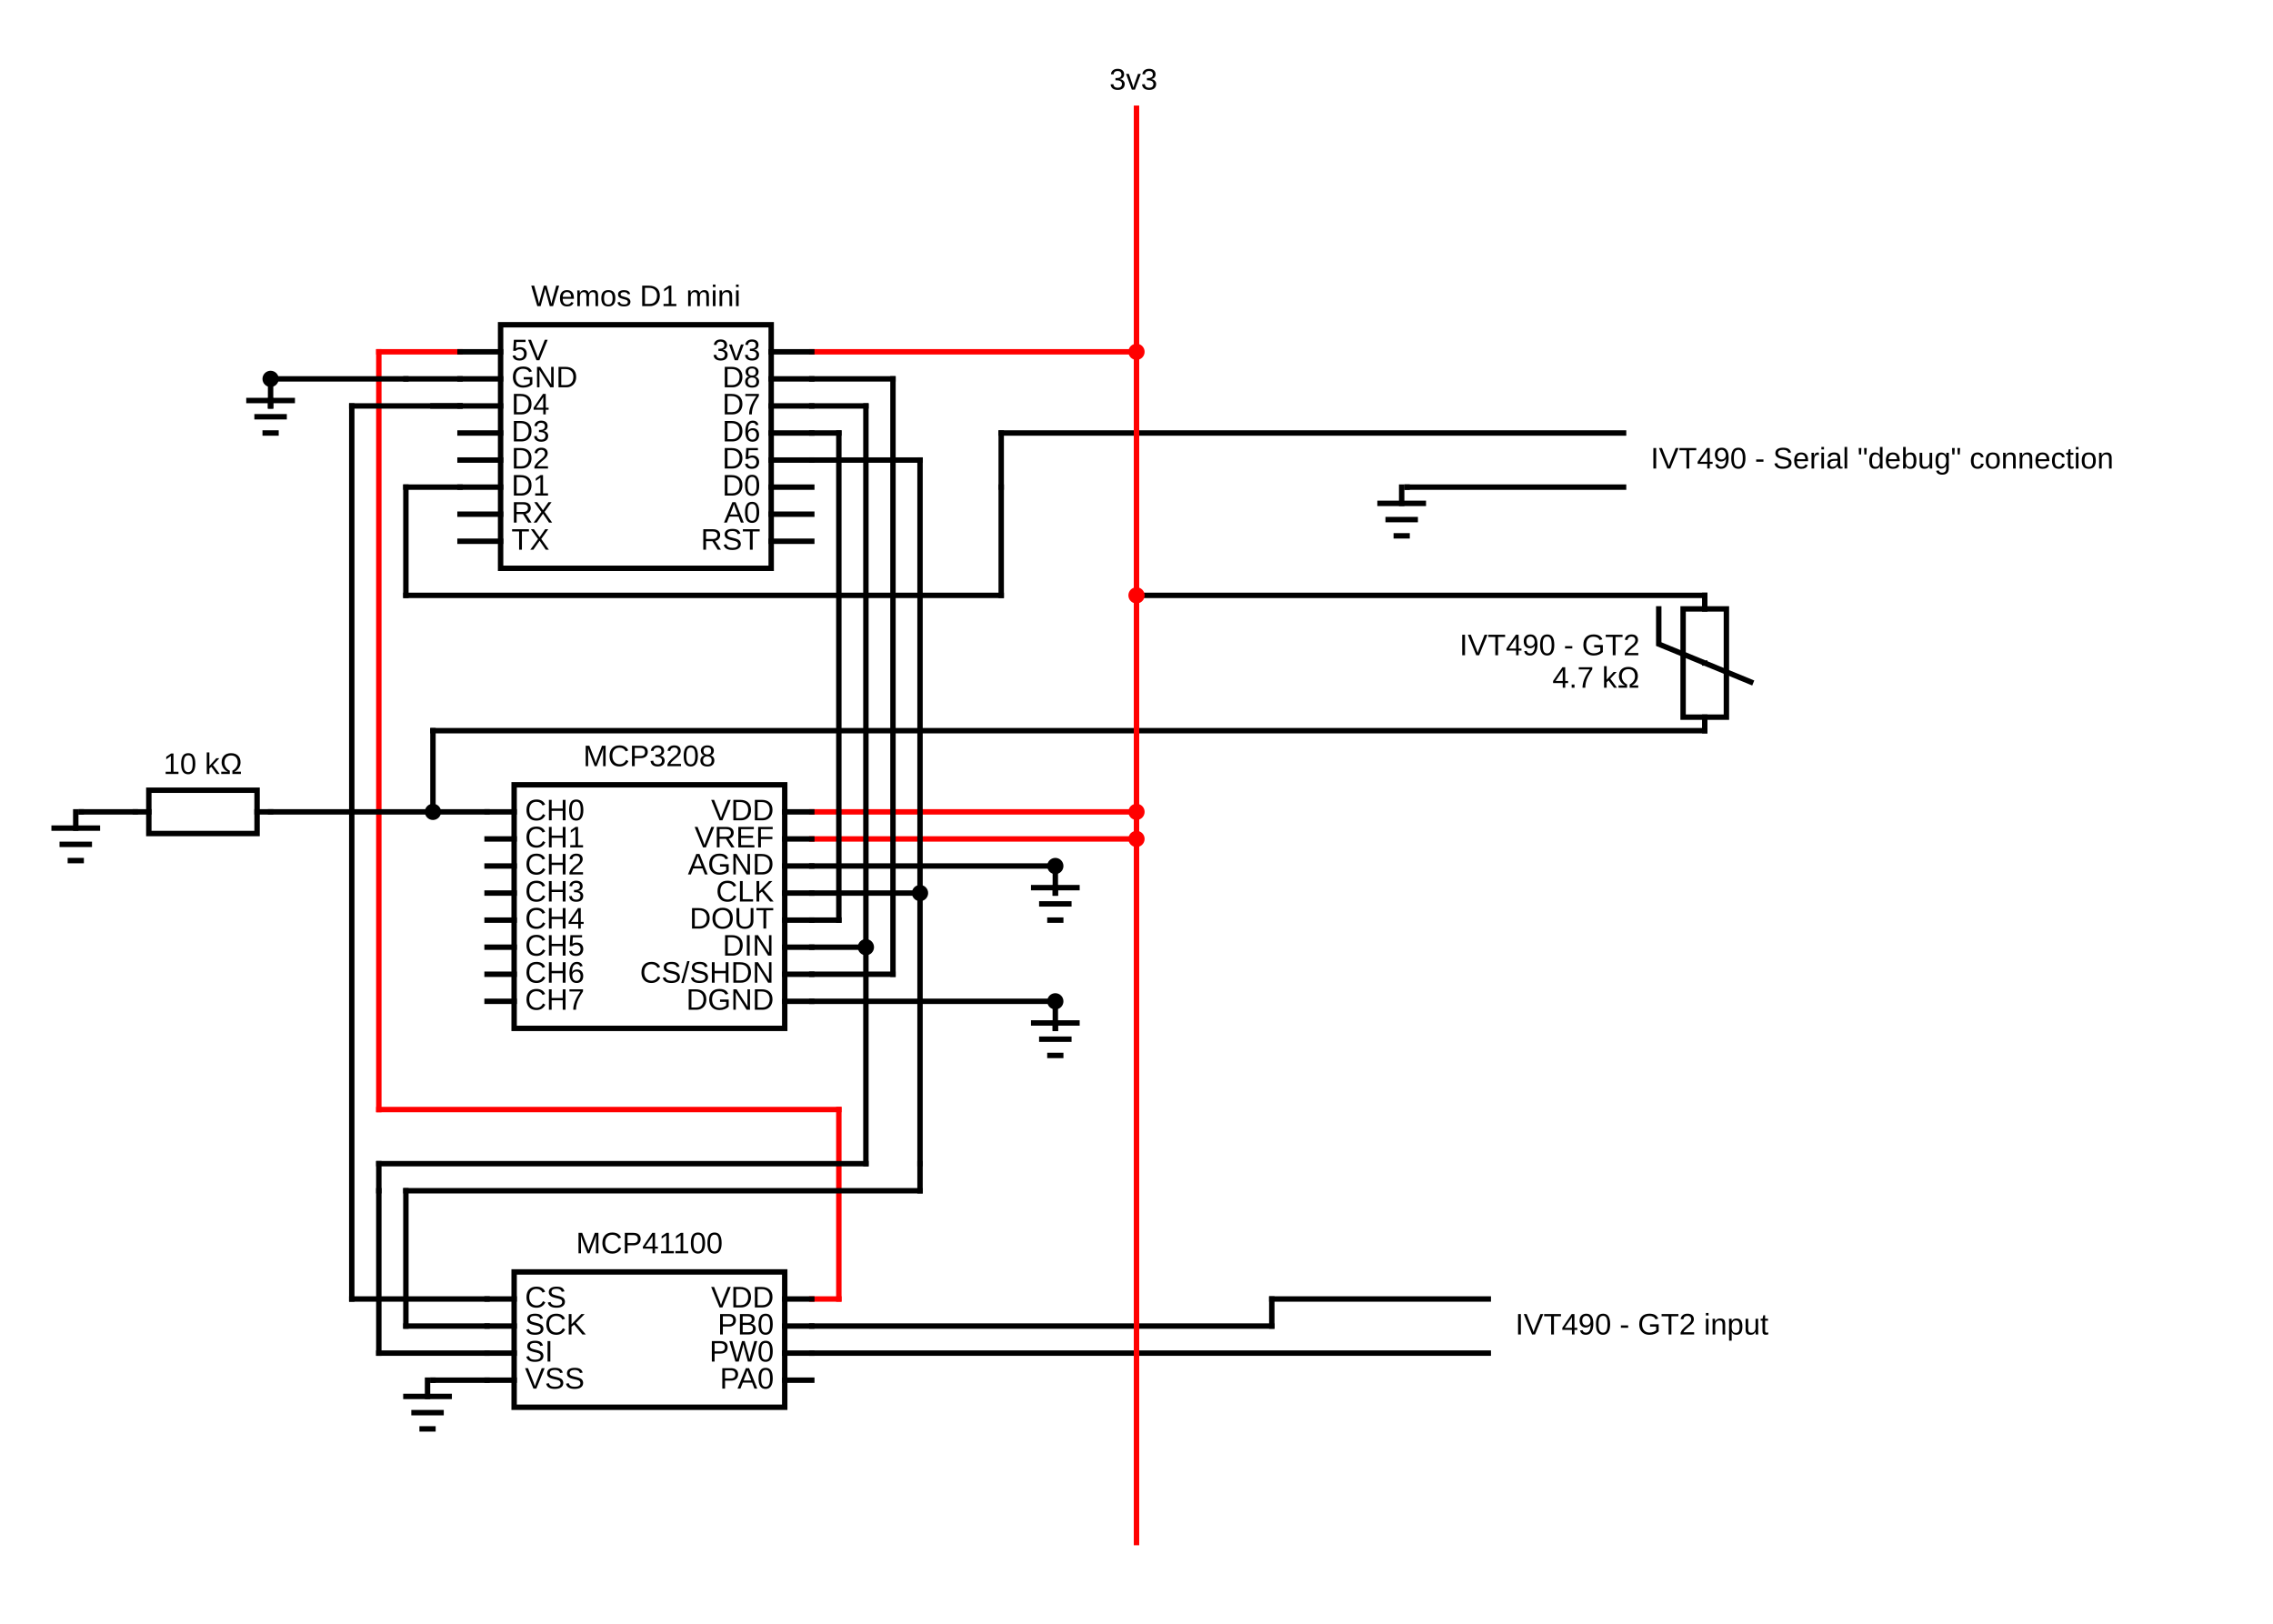
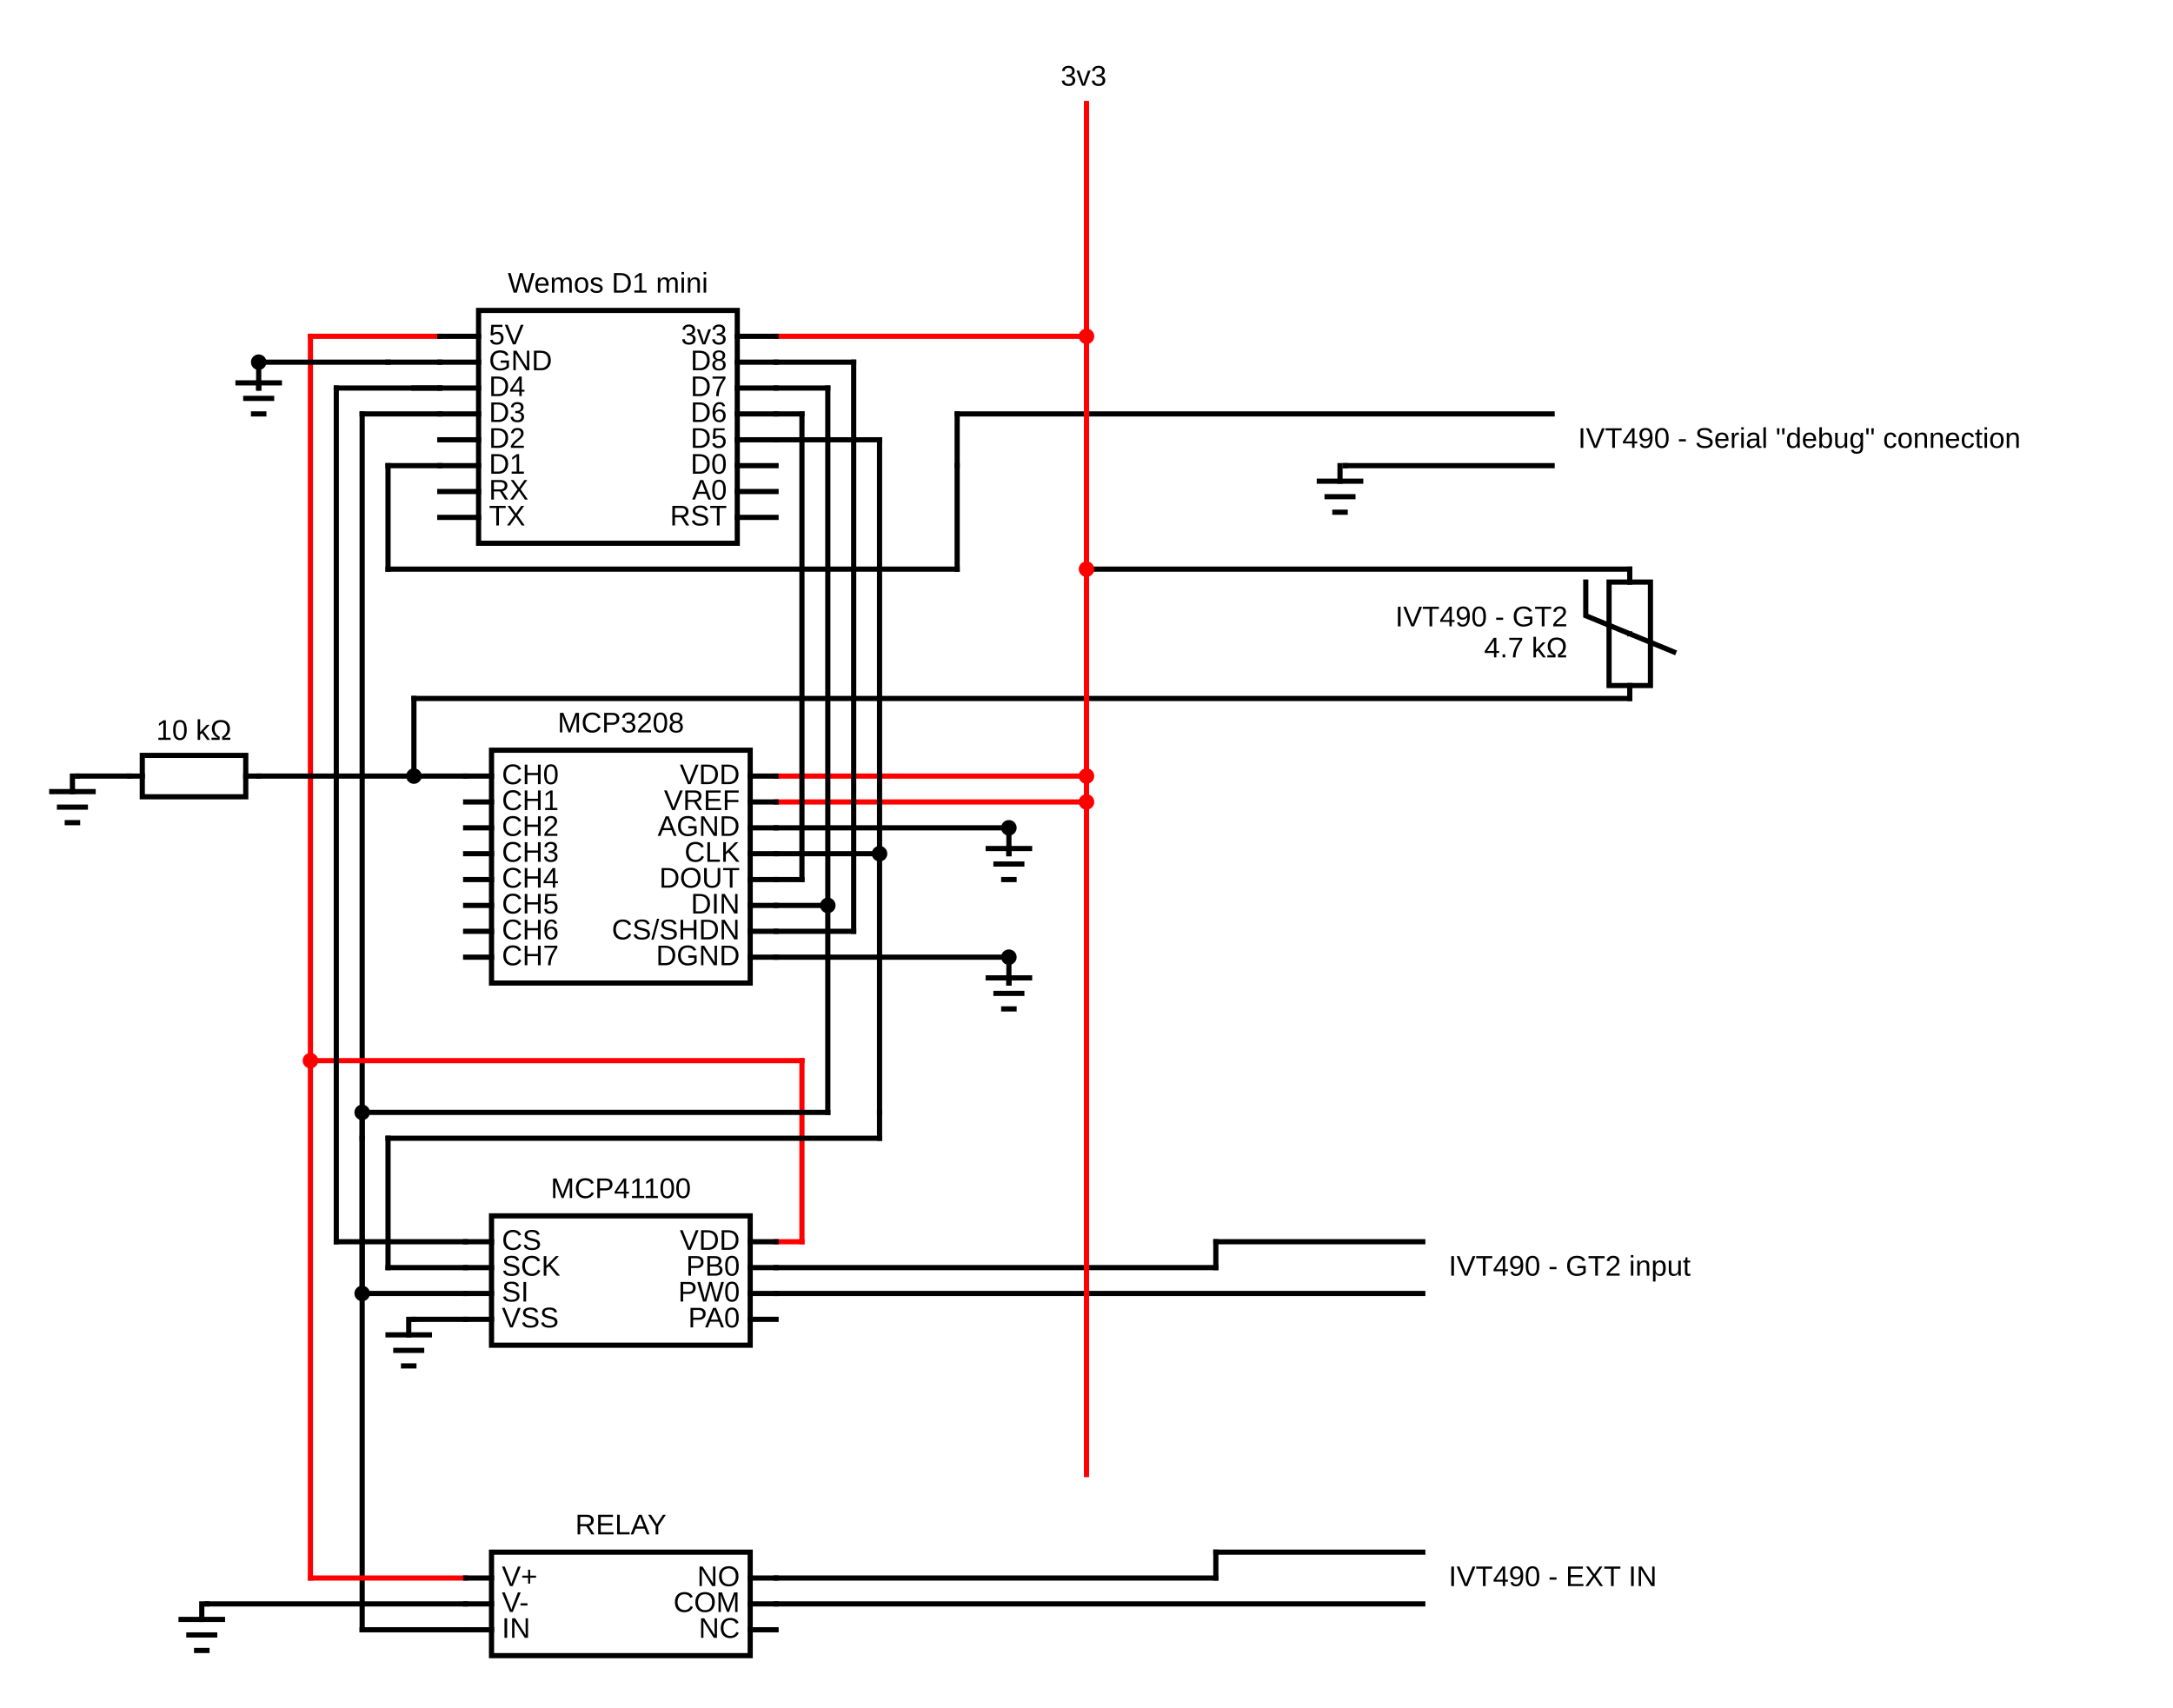
- <svg xmlns="http://www.w3.org/2000/svg" version="1.1" width="840" height="600">
+ <svg xmlns="http://www.w3.org/2000/svg" version="1.1" width="840" height="660">
+   <text x="560" y="610" style="font-family:Arial;font-size:11px;text-anchor:start" dominant-baseline="middle" transform="rotate(0, 560, 610)">IVT490 - EXT IN</text>
+   <line x1="300" y1="620" x2="550" y2="620" style="stroke:rgb(0, 0, 0);stroke-linecap:square;stroke-width:2" />
+   <line x1="470" y1="600" x2="550" y2="600" style="stroke:rgb(0, 0, 0);stroke-linecap:square;stroke-width:2" />
+   <line x1="470" y1="600" x2="470" y2="610" style="stroke:rgb(0, 0, 0);stroke-linecap:square;stroke-width:2" />
+   <line x1="300" y1="610" x2="470" y2="610" style="stroke:rgb(0, 0, 0);stroke-linecap:square;stroke-width:2" />
+   <line x1="140" y1="630" x2="180" y2="630" style="stroke:rgb(0, 0, 0);stroke-linecap:square;stroke-width:2" />
+   <line x1="140" y1="160" x2="140" y2="630" style="stroke:rgb(0, 0, 0);stroke-linecap:square;stroke-width:2" />
+   <line x1="140" y1="160" x2="170" y2="160" style="stroke:rgb(0, 0, 0);stroke-linecap:square;stroke-width:2" />
+   <line x1="80" y1="620" x2="80" y2="620" style="stroke:rgb(0, 0, 0);stroke-linecap:square;stroke-width:2" />
+   <line x1="78" y1="620" x2="78" y2="626" style="stroke:rgb(0, 0, 0);stroke-linecap:square;stroke-width:2" />
+   <line x1="70" y1="626" x2="86" y2="626" style="stroke:rgb(0, 0, 0);stroke-linecap:square;stroke-width:2" />
+   <line x1="73" y1="632" x2="83" y2="632" style="stroke:rgb(0, 0, 0);stroke-linecap:square;stroke-width:2" />
+   <line x1="76" y1="638" x2="80" y2="638" style="stroke:rgb(0, 0, 0);stroke-linecap:square;stroke-width:2" />
+   <line x1="80" y1="620" x2="180" y2="620" style="stroke:rgb(0, 0, 0);stroke-linecap:square;stroke-width:2" />
+   <line x1="120" y1="610" x2="180" y2="610" style="stroke:rgba(255, 0, 0, 255);stroke-linecap:square;stroke-width:2" />
+   <line x1="120" y1="410" x2="120" y2="610" style="stroke:rgba(255, 0, 0, 255);stroke-linecap:square;stroke-width:2" />
+   <text x="240" y="590" style="font-family:Arial;font-size:11px;text-anchor:middle" dominant-baseline="middle" transform="rotate(0, 240, 590)">RELAY</text>
+   <rect x="190" y="600" width="100" height="40" style="fill-opacity:0;fill:rgb(0, 0, 0);stroke:rgb(0, 0, 0);stroke-width:2" />
+   <line x1="180" y1="610" x2="190" y2="610" style="stroke:rgb(0, 0, 0);stroke-linecap:square;stroke-width:2" />
+   <text x="194" y="610" style="font-family:Arial;font-size:11px;text-anchor:start" dominant-baseline="middle" transform="rotate(0, 194, 610)">V+</text>
+   <line x1="290" y1="610" x2="300" y2="610" style="stroke:rgb(0, 0, 0);stroke-linecap:square;stroke-width:2" />
+   <text x="286" y="610" style="font-family:Arial;font-size:11px;text-anchor:end" dominant-baseline="middle" transform="rotate(0, 286, 610)">NO</text>
+   <line x1="180" y1="620" x2="190" y2="620" style="stroke:rgb(0, 0, 0);stroke-linecap:square;stroke-width:2" />
+   <text x="194" y="620" style="font-family:Arial;font-size:11px;text-anchor:start" dominant-baseline="middle" transform="rotate(0, 194, 620)">V-</text>
+   <line x1="290" y1="620" x2="300" y2="620" style="stroke:rgb(0, 0, 0);stroke-linecap:square;stroke-width:2" />
+   <text x="286" y="620" style="font-family:Arial;font-size:11px;text-anchor:end" dominant-baseline="middle" transform="rotate(0, 286, 620)">COM</text>
+   <line x1="180" y1="630" x2="190" y2="630" style="stroke:rgb(0, 0, 0);stroke-linecap:square;stroke-width:2" />
+   <text x="194" y="630" style="font-family:Arial;font-size:11px;text-anchor:start" dominant-baseline="middle" transform="rotate(0, 194, 630)">IN</text>
+   <line x1="290" y1="630" x2="300" y2="630" style="stroke:rgb(0, 0, 0);stroke-linecap:square;stroke-width:2" />
+   <text x="286" y="630" style="font-family:Arial;font-size:11px;text-anchor:end" dominant-baseline="middle" transform="rotate(0, 286, 630)">NC</text>
  <line x1="470" y1="480" x2="550" y2="480" style="stroke:rgb(0, 0, 0);stroke-linecap:square;stroke-width:2" />
  <line x1="470" y1="480" x2="470" y2="490" style="stroke:rgb(0, 0, 0);stroke-linecap:square;stroke-width:2" />
  <line x1="300" y1="490" x2="470" y2="490" style="stroke:rgb(0, 0, 0);stroke-linecap:square;stroke-width:2" />
  <line x1="300" y1="480" x2="310" y2="480" style="stroke:rgba(255, 0, 0, 255);stroke-linecap:square;stroke-width:2" />
  <line x1="310" y1="410" x2="310" y2="480" style="stroke:rgba(255, 0, 0, 255);stroke-linecap:square;stroke-width:2" />
-   <line x1="140" y1="410" x2="310" y2="410" style="stroke:rgba(255, 0, 0, 255);stroke-linecap:square;stroke-width:2" />
-   <line x1="140" y1="130" x2="140" y2="410" style="stroke:rgba(255, 0, 0, 255);stroke-linecap:square;stroke-width:2" />
-   <line x1="140" y1="130" x2="170" y2="130" style="stroke:rgba(255, 0, 0, 255);stroke-linecap:square;stroke-width:2" />
+   <line x1="120" y1="410" x2="310" y2="410" style="stroke:rgba(255, 0, 0, 255);stroke-linecap:square;stroke-width:2" />
+   <line x1="120" y1="130" x2="120" y2="410" style="stroke:rgba(255, 0, 0, 255);stroke-linecap:square;stroke-width:2" />
+   <line x1="120" y1="130" x2="170" y2="130" style="stroke:rgba(255, 0, 0, 255);stroke-linecap:square;stroke-width:2" />
  <line x1="370" y1="160" x2="600" y2="160" style="stroke:rgb(0, 0, 0);stroke-linecap:square;stroke-width:2" />
  <line x1="370" y1="160" x2="370" y2="180" style="stroke:rgb(0, 0, 0);stroke-linecap:square;stroke-width:2" />
  <text x="610" y="170" style="font-family:Arial;font-size:11px;text-anchor:start" dominant-baseline="middle" transform="rotate(0, 610, 170)">IVT490 - Serial "debug" connection</text>
  <line x1="520" y1="180" x2="520" y2="180" style="stroke:rgb(0, 0, 0);stroke-linecap:square;stroke-width:2" />
  <line x1="518" y1="180" x2="518" y2="186" style="stroke:rgb(0, 0, 0);stroke-linecap:square;stroke-width:2" />
  <line x1="510" y1="186" x2="526" y2="186" style="stroke:rgb(0, 0, 0);stroke-linecap:square;stroke-width:2" />
  <line x1="513" y1="192" x2="523" y2="192" style="stroke:rgb(0, 0, 0);stroke-linecap:square;stroke-width:2" />
  <line x1="516" y1="198" x2="520" y2="198" style="stroke:rgb(0, 0, 0);stroke-linecap:square;stroke-width:2" />
  <line x1="520" y1="180" x2="600" y2="180" style="stroke:rgb(0, 0, 0);stroke-linecap:square;stroke-width:2" />
  <line x1="370" y1="180" x2="370" y2="220" style="stroke:rgb(0, 0, 0);stroke-linecap:square;stroke-width:2" />
  <line x1="150" y1="220" x2="370" y2="220" style="stroke:rgb(0, 0, 0);stroke-linecap:square;stroke-width:2" />
  <line x1="150" y1="180" x2="150" y2="220" style="stroke:rgb(0, 0, 0);stroke-linecap:square;stroke-width:2" />
  <line x1="150" y1="180" x2="170" y2="180" style="stroke:rgb(0, 0, 0);stroke-linecap:square;stroke-width:2" />
  <line x1="420" y1="220" x2="630" y2="220" style="stroke:rgb(0, 0, 0);stroke-linecap:square;stroke-width:2" />
  <line x1="160" y1="270" x2="630" y2="270" style="stroke:rgb(0, 0, 0);stroke-linecap:square;stroke-width:2" />
  <line x1="160" y1="270" x2="160" y2="300" style="stroke:rgb(0, 0, 0);stroke-linecap:square;stroke-width:2" />
  <line x1="100" y1="300" x2="180" y2="300" style="stroke:rgb(0, 0, 0);stroke-linecap:square;stroke-width:2" />
  <line x1="160" y1="510" x2="180" y2="510" style="stroke:rgb(0, 0, 0);stroke-linecap:square;stroke-width:2" />
  <line x1="160" y1="510" x2="160" y2="510" style="stroke:rgb(0, 0, 0);stroke-linecap:square;stroke-width:2" />
  <line x1="158" y1="510" x2="158" y2="516" style="stroke:rgb(0, 0, 0);stroke-linecap:square;stroke-width:2" />
  <line x1="150" y1="516" x2="166" y2="516" style="stroke:rgb(0, 0, 0);stroke-linecap:square;stroke-width:2" />
  <line x1="153" y1="522" x2="163" y2="522" style="stroke:rgb(0, 0, 0);stroke-linecap:square;stroke-width:2" />
  <line x1="156" y1="528" x2="160" y2="528" style="stroke:rgb(0, 0, 0);stroke-linecap:square;stroke-width:2" />
  <text x="560" y="490" style="font-family:Arial;font-size:11px;text-anchor:start" dominant-baseline="middle" transform="rotate(0, 560, 490)">IVT490 - GT2 input</text>
  <line x1="300" y1="500" x2="550" y2="500" style="stroke:rgb(0, 0, 0);stroke-linecap:square;stroke-width:2" />
  <text x="410" y="30" style="font-family:Arial;font-size:11px;text-anchor:start" dominant-baseline="middle" transform="rotate(0, 410, 30)">3v3</text>
  <line x1="630" y1="220" x2="630" y2="225" style="stroke:rgb(0, 0, 0);stroke-linecap:square;stroke-width:2" />
  <line x1="630" y1="265" x2="630" y2="270" style="stroke:rgb(0, 0, 0);stroke-linecap:square;stroke-width:2" />
  <rect x="622" y="225" width="16" height="40" style="fill-opacity:0;fill:rgb(0, 0, 0);stroke:rgb(0, 0, 0);stroke-width:2" />
  <text x="606" y="251" style="font-family:Arial;font-size:11px;text-anchor:end" dominant-baseline="middle" transform="rotate(0, 606, 251)">4.7 kΩ</text>
  <text x="606" y="239" style="font-family:Arial;font-size:11px;text-anchor:end" dominant-baseline="middle" transform="rotate(0, 606, 239)">IVT490 - GT2</text>
  <path d="M 630,245 M 613,225 L 613,238 L 647,252" style="fill-opacity:0;fill:rgb(0, 0, 0);stroke:rgb(0, 0, 0);stroke-linecap:square;stroke-width:2" />
  <line x1="30" y1="300" x2="50" y2="300" style="stroke:rgb(0, 0, 0);stroke-linecap:square;stroke-width:2" />
  <line x1="30" y1="300" x2="30" y2="300" style="stroke:rgb(0, 0, 0);stroke-linecap:square;stroke-width:2" />
  <line x1="28" y1="300" x2="28" y2="306" style="stroke:rgb(0, 0, 0);stroke-linecap:square;stroke-width:2" />
  <line x1="20" y1="306" x2="36" y2="306" style="stroke:rgb(0, 0, 0);stroke-linecap:square;stroke-width:2" />
  <line x1="23" y1="312" x2="33" y2="312" style="stroke:rgb(0, 0, 0);stroke-linecap:square;stroke-width:2" />
  <line x1="26" y1="318" x2="30" y2="318" style="stroke:rgb(0, 0, 0);stroke-linecap:square;stroke-width:2" />
  <line x1="50" y1="300" x2="55" y2="300" style="stroke:rgb(0, 0, 0);stroke-linecap:square;stroke-width:2" />
  <line x1="95" y1="300" x2="100" y2="300" style="stroke:rgb(0, 0, 0);stroke-linecap:square;stroke-width:2" />
  <rect x="55" y="292" width="40" height="16" style="fill-opacity:0;fill:rgb(0, 0, 0);stroke:rgb(0, 0, 0);stroke-width:2" />
  <text x="75" y="286" style="font-family:Arial;font-size:11px;text-anchor:middle" dominant-baseline="baseline" transform="rotate(0, 75, 286)">10 kΩ</text>
  <line x1="390" y1="370" x2="390" y2="380" style="stroke:rgb(0, 0, 0);stroke-linecap:square;stroke-width:2" />
  <line x1="390" y1="320" x2="390" y2="330" style="stroke:rgb(0, 0, 0);stroke-linecap:square;stroke-width:2" />
  <line x1="100" y1="140" x2="100" y2="150" style="stroke:rgb(0, 0, 0);stroke-linecap:square;stroke-width:2" />
  <line x1="100" y1="140" x2="150" y2="140" style="stroke:rgb(0, 0, 0);stroke-linecap:square;stroke-width:2" />
  <line x1="100" y1="150" x2="100" y2="148" style="stroke:rgb(0, 0, 0);stroke-linecap:square;stroke-width:2" />
  <line x1="92" y1="148" x2="108" y2="148" style="stroke:rgb(0, 0, 0);stroke-linecap:square;stroke-width:2" />
  <line x1="95" y1="154" x2="105" y2="154" style="stroke:rgb(0, 0, 0);stroke-linecap:square;stroke-width:2" />
  <line x1="98" y1="160" x2="102" y2="160" style="stroke:rgb(0, 0, 0);stroke-linecap:square;stroke-width:2" />
  <line x1="390" y1="380" x2="390" y2="378" style="stroke:rgb(0, 0, 0);stroke-linecap:square;stroke-width:2" />
  <line x1="382" y1="378" x2="398" y2="378" style="stroke:rgb(0, 0, 0);stroke-linecap:square;stroke-width:2" />
  <line x1="385" y1="384" x2="395" y2="384" style="stroke:rgb(0, 0, 0);stroke-linecap:square;stroke-width:2" />
  <line x1="388" y1="390" x2="392" y2="390" style="stroke:rgb(0, 0, 0);stroke-linecap:square;stroke-width:2" />
  <line x1="390" y1="330" x2="390" y2="328" style="stroke:rgb(0, 0, 0);stroke-linecap:square;stroke-width:2" />
  <line x1="382" y1="328" x2="398" y2="328" style="stroke:rgb(0, 0, 0);stroke-linecap:square;stroke-width:2" />
  <line x1="385" y1="334" x2="395" y2="334" style="stroke:rgb(0, 0, 0);stroke-linecap:square;stroke-width:2" />
  <line x1="388" y1="340" x2="392" y2="340" style="stroke:rgb(0, 0, 0);stroke-linecap:square;stroke-width:2" />
  <line x1="340" y1="430" x2="340" y2="440" style="stroke:rgb(0, 0, 0);stroke-linecap:square;stroke-width:2" />
  <line x1="150" y1="440" x2="340" y2="440" style="stroke:rgb(0, 0, 0);stroke-linecap:square;stroke-width:2" />
  <line x1="150" y1="440" x2="150" y2="490" style="stroke:rgb(0, 0, 0);stroke-linecap:square;stroke-width:2" />
  <line x1="140" y1="430" x2="140" y2="440" style="stroke:rgb(0, 0, 0);stroke-linecap:square;stroke-width:2" />
  <line x1="140" y1="430" x2="320" y2="430" style="stroke:rgb(0, 0, 0);stroke-linecap:square;stroke-width:2" />
  <line x1="130" y1="150" x2="170" y2="150" style="stroke:rgb(0, 0, 0);stroke-linecap:square;stroke-width:2" />
  <line x1="130" y1="150" x2="130" y2="480" style="stroke:rgb(0, 0, 0);stroke-linecap:square;stroke-width:2" />
  <line x1="130" y1="480" x2="180" y2="480" style="stroke:rgb(0, 0, 0);stroke-linecap:square;stroke-width:2" />
  <line x1="150" y1="490" x2="180" y2="490" style="stroke:rgb(0, 0, 0);stroke-linecap:square;stroke-width:2" />
  <line x1="160" y1="150" x2="170" y2="150" style="stroke:rgb(0, 0, 0);stroke-linecap:square;stroke-width:2" />
  <line x1="300" y1="370" x2="390" y2="370" style="stroke:rgb(0, 0, 0);stroke-linecap:square;stroke-width:2" />
  <line x1="300" y1="320" x2="390" y2="320" style="stroke:rgb(0, 0, 0);stroke-linecap:square;stroke-width:2" />
  <line x1="150" y1="140" x2="170" y2="140" style="stroke:rgb(0, 0, 0);stroke-linecap:square;stroke-width:2" />
  <line x1="300" y1="310" x2="420" y2="310" style="stroke:rgba(255, 0, 0, 255);stroke-linecap:square;stroke-width:2" />
  <line x1="300" y1="300" x2="420" y2="300" style="stroke:rgba(255, 0, 0, 255);stroke-linecap:square;stroke-width:2" />
  <line x1="300" y1="130" x2="420" y2="130" style="stroke:rgba(255, 0, 0, 255);stroke-linecap:square;stroke-width:2" />
  <line x1="420" y1="40" x2="420" y2="570" style="stroke:rgba(255, 0, 0, 255);stroke-linecap:square;stroke-width:2" />
  <line x1="340" y1="330" x2="340" y2="430" style="stroke:rgb(0, 0, 0);stroke-linecap:square;stroke-width:2" />
  <line x1="300" y1="330" x2="340" y2="330" style="stroke:rgb(0, 0, 0);stroke-linecap:square;stroke-width:2" />
  <line x1="340" y1="170" x2="340" y2="330" style="stroke:rgb(0, 0, 0);stroke-linecap:square;stroke-width:2" />
  <line x1="300" y1="170" x2="340" y2="170" style="stroke:rgb(0, 0, 0);stroke-linecap:square;stroke-width:2" />
  <line x1="300" y1="340" x2="310" y2="340" style="stroke:rgb(0, 0, 0);stroke-linecap:square;stroke-width:2" />
  <line x1="310" y1="160" x2="310" y2="340" style="stroke:rgb(0, 0, 0);stroke-linecap:square;stroke-width:2" />
  <line x1="300" y1="160" x2="310" y2="160" style="stroke:rgb(0, 0, 0);stroke-linecap:square;stroke-width:2" />
  <line x1="140" y1="500" x2="180" y2="500" style="stroke:rgb(0, 0, 0);stroke-linecap:square;stroke-width:2" />
  <line x1="140" y1="440" x2="140" y2="500" style="stroke:rgb(0, 0, 0);stroke-linecap:square;stroke-width:2" />
  <line x1="320" y1="350" x2="320" y2="430" style="stroke:rgb(0, 0, 0);stroke-linecap:square;stroke-width:2" />
  <line x1="300" y1="350" x2="320" y2="350" style="stroke:rgb(0, 0, 0);stroke-linecap:square;stroke-width:2" />
  <line x1="320" y1="150" x2="320" y2="350" style="stroke:rgb(0, 0, 0);stroke-linecap:square;stroke-width:2" />
  <line x1="300" y1="150" x2="320" y2="150" style="stroke:rgb(0, 0, 0);stroke-linecap:square;stroke-width:2" />
  <line x1="300" y1="360" x2="330" y2="360" style="stroke:rgb(0, 0, 0);stroke-linecap:square;stroke-width:2" />
  <line x1="330" y1="140" x2="330" y2="360" style="stroke:rgb(0, 0, 0);stroke-linecap:square;stroke-width:2" />
  <line x1="300" y1="140" x2="330" y2="140" style="stroke:rgb(0, 0, 0);stroke-linecap:square;stroke-width:2" />
  <text x="240" y="460" style="font-family:Arial;font-size:11px;text-anchor:middle" dominant-baseline="middle" transform="rotate(0, 240, 460)">MCP41100</text>
  <rect x="190" y="470" width="100" height="50" style="fill-opacity:0;fill:rgb(0, 0, 0);stroke:rgb(0, 0, 0);stroke-width:2" />
  <line x1="180" y1="480" x2="190" y2="480" style="stroke:rgb(0, 0, 0);stroke-linecap:square;stroke-width:2" />
  <text x="194" y="480" style="font-family:Arial;font-size:11px;text-anchor:start" dominant-baseline="middle" transform="rotate(0, 194, 480)">CS</text>
  <line x1="290" y1="480" x2="300" y2="480" style="stroke:rgb(0, 0, 0);stroke-linecap:square;stroke-width:2" />
  <text x="286" y="480" style="font-family:Arial;font-size:11px;text-anchor:end" dominant-baseline="middle" transform="rotate(0, 286, 480)">VDD</text>
  <line x1="180" y1="490" x2="190" y2="490" style="stroke:rgb(0, 0, 0);stroke-linecap:square;stroke-width:2" />
  <text x="194" y="490" style="font-family:Arial;font-size:11px;text-anchor:start" dominant-baseline="middle" transform="rotate(0, 194, 490)">SCK</text>
  <line x1="290" y1="490" x2="300" y2="490" style="stroke:rgb(0, 0, 0);stroke-linecap:square;stroke-width:2" />
  <text x="286" y="490" style="font-family:Arial;font-size:11px;text-anchor:end" dominant-baseline="middle" transform="rotate(0, 286, 490)">PB0</text>
  <line x1="180" y1="500" x2="190" y2="500" style="stroke:rgb(0, 0, 0);stroke-linecap:square;stroke-width:2" />
  <text x="194" y="500" style="font-family:Arial;font-size:11px;text-anchor:start" dominant-baseline="middle" transform="rotate(0, 194, 500)">SI</text>
  <line x1="290" y1="500" x2="300" y2="500" style="stroke:rgb(0, 0, 0);stroke-linecap:square;stroke-width:2" />
  <text x="286" y="500" style="font-family:Arial;font-size:11px;text-anchor:end" dominant-baseline="middle" transform="rotate(0, 286, 500)">PW0</text>
  <line x1="180" y1="510" x2="190" y2="510" style="stroke:rgb(0, 0, 0);stroke-linecap:square;stroke-width:2" />
  <text x="194" y="510" style="font-family:Arial;font-size:11px;text-anchor:start" dominant-baseline="middle" transform="rotate(0, 194, 510)">VSS</text>
  <line x1="290" y1="510" x2="300" y2="510" style="stroke:rgb(0, 0, 0);stroke-linecap:square;stroke-width:2" />
  <text x="286" y="510" style="font-family:Arial;font-size:11px;text-anchor:end" dominant-baseline="middle" transform="rotate(0, 286, 510)">PA0</text>
  <text x="240" y="280" style="font-family:Arial;font-size:11px;text-anchor:middle" dominant-baseline="middle" transform="rotate(0, 240, 280)">MCP3208</text>
  <rect x="190" y="290" width="100" height="90" style="fill-opacity:0;fill:rgb(0, 0, 0);stroke:rgb(0, 0, 0);stroke-width:2" />
  <line x1="180" y1="300" x2="190" y2="300" style="stroke:rgb(0, 0, 0);stroke-linecap:square;stroke-width:2" />
  <text x="194" y="300" style="font-family:Arial;font-size:11px;text-anchor:start" dominant-baseline="middle" transform="rotate(0, 194, 300)">CH0</text>
  <line x1="290" y1="300" x2="300" y2="300" style="stroke:rgb(0, 0, 0);stroke-linecap:square;stroke-width:2" />
  <text x="286" y="300" style="font-family:Arial;font-size:11px;text-anchor:end" dominant-baseline="middle" transform="rotate(0, 286, 300)">VDD</text>
  <line x1="180" y1="310" x2="190" y2="310" style="stroke:rgb(0, 0, 0);stroke-linecap:square;stroke-width:2" />
  <text x="194" y="310" style="font-family:Arial;font-size:11px;text-anchor:start" dominant-baseline="middle" transform="rotate(0, 194, 310)">CH1</text>
  <line x1="290" y1="310" x2="300" y2="310" style="stroke:rgb(0, 0, 0);stroke-linecap:square;stroke-width:2" />
  <text x="286" y="310" style="font-family:Arial;font-size:11px;text-anchor:end" dominant-baseline="middle" transform="rotate(0, 286, 310)">VREF</text>
  <line x1="180" y1="320" x2="190" y2="320" style="stroke:rgb(0, 0, 0);stroke-linecap:square;stroke-width:2" />
  <text x="194" y="320" style="font-family:Arial;font-size:11px;text-anchor:start" dominant-baseline="middle" transform="rotate(0, 194, 320)">CH2</text>
  <line x1="290" y1="320" x2="300" y2="320" style="stroke:rgb(0, 0, 0);stroke-linecap:square;stroke-width:2" />
  <text x="286" y="320" style="font-family:Arial;font-size:11px;text-anchor:end" dominant-baseline="middle" transform="rotate(0, 286, 320)">AGND</text>
  <line x1="180" y1="330" x2="190" y2="330" style="stroke:rgb(0, 0, 0);stroke-linecap:square;stroke-width:2" />
  <text x="194" y="330" style="font-family:Arial;font-size:11px;text-anchor:start" dominant-baseline="middle" transform="rotate(0, 194, 330)">CH3</text>
  <line x1="290" y1="330" x2="300" y2="330" style="stroke:rgb(0, 0, 0);stroke-linecap:square;stroke-width:2" />
  <text x="286" y="330" style="font-family:Arial;font-size:11px;text-anchor:end" dominant-baseline="middle" transform="rotate(0, 286, 330)">CLK</text>
  <line x1="180" y1="340" x2="190" y2="340" style="stroke:rgb(0, 0, 0);stroke-linecap:square;stroke-width:2" />
  <text x="194" y="340" style="font-family:Arial;font-size:11px;text-anchor:start" dominant-baseline="middle" transform="rotate(0, 194, 340)">CH4</text>
  <line x1="290" y1="340" x2="300" y2="340" style="stroke:rgb(0, 0, 0);stroke-linecap:square;stroke-width:2" />
  <text x="286" y="340" style="font-family:Arial;font-size:11px;text-anchor:end" dominant-baseline="middle" transform="rotate(0, 286, 340)">DOUT</text>
  <line x1="180" y1="350" x2="190" y2="350" style="stroke:rgb(0, 0, 0);stroke-linecap:square;stroke-width:2" />
  <text x="194" y="350" style="font-family:Arial;font-size:11px;text-anchor:start" dominant-baseline="middle" transform="rotate(0, 194, 350)">CH5</text>
  <line x1="290" y1="350" x2="300" y2="350" style="stroke:rgb(0, 0, 0);stroke-linecap:square;stroke-width:2" />
  <text x="286" y="350" style="font-family:Arial;font-size:11px;text-anchor:end" dominant-baseline="middle" transform="rotate(0, 286, 350)">DIN</text>
  <line x1="180" y1="360" x2="190" y2="360" style="stroke:rgb(0, 0, 0);stroke-linecap:square;stroke-width:2" />
  <text x="194" y="360" style="font-family:Arial;font-size:11px;text-anchor:start" dominant-baseline="middle" transform="rotate(0, 194, 360)">CH6</text>
  <line x1="290" y1="360" x2="300" y2="360" style="stroke:rgb(0, 0, 0);stroke-linecap:square;stroke-width:2" />
  <text x="286" y="360" style="font-family:Arial;font-size:11px;text-anchor:end" dominant-baseline="middle" transform="rotate(0, 286, 360)">CS/SHDN</text>
  <line x1="180" y1="370" x2="190" y2="370" style="stroke:rgb(0, 0, 0);stroke-linecap:square;stroke-width:2" />
  <text x="194" y="370" style="font-family:Arial;font-size:11px;text-anchor:start" dominant-baseline="middle" transform="rotate(0, 194, 370)">CH7</text>
  <line x1="290" y1="370" x2="300" y2="370" style="stroke:rgb(0, 0, 0);stroke-linecap:square;stroke-width:2" />
  <text x="286" y="370" style="font-family:Arial;font-size:11px;text-anchor:end" dominant-baseline="middle" transform="rotate(0, 286, 370)">DGND</text>
  <text x="235" y="110" style="font-family:Arial;font-size:11px;text-anchor:middle" dominant-baseline="middle" transform="rotate(0, 235, 110)">Wemos D1 mini</text>
  <rect x="185" y="120" width="100" height="90" style="fill-opacity:0;fill:rgb(0, 0, 0);stroke:rgb(0, 0, 0);stroke-width:2" />
  <line x1="170" y1="130" x2="185" y2="130" style="stroke:rgb(0, 0, 0);stroke-linecap:square;stroke-width:2" />
  <text x="189" y="130" style="font-family:Arial;font-size:11px;text-anchor:start" dominant-baseline="middle" transform="rotate(0, 189, 130)">5V</text>
  <line x1="285" y1="130" x2="300" y2="130" style="stroke:rgb(0, 0, 0);stroke-linecap:square;stroke-width:2" />
  <text x="281" y="130" style="font-family:Arial;font-size:11px;text-anchor:end" dominant-baseline="middle" transform="rotate(0, 281, 130)">3v3</text>
  <line x1="170" y1="140" x2="185" y2="140" style="stroke:rgb(0, 0, 0);stroke-linecap:square;stroke-width:2" />
  <text x="189" y="140" style="font-family:Arial;font-size:11px;text-anchor:start" dominant-baseline="middle" transform="rotate(0, 189, 140)">GND</text>
  <line x1="285" y1="140" x2="300" y2="140" style="stroke:rgb(0, 0, 0);stroke-linecap:square;stroke-width:2" />
  <text x="281" y="140" style="font-family:Arial;font-size:11px;text-anchor:end" dominant-baseline="middle" transform="rotate(0, 281, 140)">D8</text>
  <line x1="170" y1="150" x2="185" y2="150" style="stroke:rgb(0, 0, 0);stroke-linecap:square;stroke-width:2" />
  <text x="189" y="150" style="font-family:Arial;font-size:11px;text-anchor:start" dominant-baseline="middle" transform="rotate(0, 189, 150)">D4</text>
  <line x1="285" y1="150" x2="300" y2="150" style="stroke:rgb(0, 0, 0);stroke-linecap:square;stroke-width:2" />
  <text x="281" y="150" style="font-family:Arial;font-size:11px;text-anchor:end" dominant-baseline="middle" transform="rotate(0, 281, 150)">D7</text>
  <line x1="170" y1="160" x2="185" y2="160" style="stroke:rgb(0, 0, 0);stroke-linecap:square;stroke-width:2" />
  <text x="189" y="160" style="font-family:Arial;font-size:11px;text-anchor:start" dominant-baseline="middle" transform="rotate(0, 189, 160)">D3</text>
  <line x1="285" y1="160" x2="300" y2="160" style="stroke:rgb(0, 0, 0);stroke-linecap:square;stroke-width:2" />
  <text x="281" y="160" style="font-family:Arial;font-size:11px;text-anchor:end" dominant-baseline="middle" transform="rotate(0, 281, 160)">D6</text>
  <line x1="170" y1="170" x2="185" y2="170" style="stroke:rgb(0, 0, 0);stroke-linecap:square;stroke-width:2" />
  <text x="189" y="170" style="font-family:Arial;font-size:11px;text-anchor:start" dominant-baseline="middle" transform="rotate(0, 189, 170)">D2</text>
  <line x1="285" y1="170" x2="300" y2="170" style="stroke:rgb(0, 0, 0);stroke-linecap:square;stroke-width:2" />
  <text x="281" y="170" style="font-family:Arial;font-size:11px;text-anchor:end" dominant-baseline="middle" transform="rotate(0, 281, 170)">D5</text>
  <line x1="170" y1="180" x2="185" y2="180" style="stroke:rgb(0, 0, 0);stroke-linecap:square;stroke-width:2" />
  <text x="189" y="180" style="font-family:Arial;font-size:11px;text-anchor:start" dominant-baseline="middle" transform="rotate(0, 189, 180)">D1</text>
  <line x1="285" y1="180" x2="300" y2="180" style="stroke:rgb(0, 0, 0);stroke-linecap:square;stroke-width:2" />
  <text x="281" y="180" style="font-family:Arial;font-size:11px;text-anchor:end" dominant-baseline="middle" transform="rotate(0, 281, 180)">D0</text>
  <line x1="170" y1="190" x2="185" y2="190" style="stroke:rgb(0, 0, 0);stroke-linecap:square;stroke-width:2" />
  <text x="189" y="190" style="font-family:Arial;font-size:11px;text-anchor:start" dominant-baseline="middle" transform="rotate(0, 189, 190)">RX</text>
  <line x1="285" y1="190" x2="300" y2="190" style="stroke:rgb(0, 0, 0);stroke-linecap:square;stroke-width:2" />
  <text x="281" y="190" style="font-family:Arial;font-size:11px;text-anchor:end" dominant-baseline="middle" transform="rotate(0, 281, 190)">A0</text>
  <line x1="170" y1="200" x2="185" y2="200" style="stroke:rgb(0, 0, 0);stroke-linecap:square;stroke-width:2" />
  <text x="189" y="200" style="font-family:Arial;font-size:11px;text-anchor:start" dominant-baseline="middle" transform="rotate(0, 189, 200)">TX</text>
  <line x1="285" y1="200" x2="300" y2="200" style="stroke:rgb(0, 0, 0);stroke-linecap:square;stroke-width:2" />
  <text x="281" y="200" style="font-family:Arial;font-size:11px;text-anchor:end" dominant-baseline="middle" transform="rotate(0, 281, 200)">RST</text>
+   <ellipse cx="140" cy="430" rx="2" ry="2" style="fill-opacity:1;fill:rgb(0, 0, 0);stroke:rgb(0, 0, 0);stroke-width:2" />
+   <ellipse cx="140" cy="500" rx="2" ry="2" style="fill-opacity:1;fill:rgb(0, 0, 0);stroke:rgb(0, 0, 0);stroke-width:2" />
+   <ellipse cx="120" cy="410" rx="2" ry="2" style="fill-opacity:1;fill:rgba(255, 0, 0, 255);stroke:rgba(255, 0, 0, 255);stroke-width:2" />
  <ellipse cx="420" cy="220" rx="2" ry="2" style="fill-opacity:1;fill:rgba(255, 0, 0, 255);stroke:rgba(255, 0, 0, 255);stroke-width:2" />
  <ellipse cx="160" cy="300" rx="2" ry="2" style="fill-opacity:1;fill:rgb(0, 0, 0);stroke:rgb(0, 0, 0);stroke-width:2" />
  <ellipse cx="390" cy="370" rx="2" ry="2" style="fill-opacity:1;fill:rgb(0, 0, 0);stroke:rgb(0, 0, 0);stroke-width:2" />
  <ellipse cx="390" cy="320" rx="2" ry="2" style="fill-opacity:1;fill:rgb(0, 0, 0);stroke:rgb(0, 0, 0);stroke-width:2" />
  <ellipse cx="100" cy="140" rx="2" ry="2" style="fill-opacity:1;fill:rgb(0, 0, 0);stroke:rgb(0, 0, 0);stroke-width:2" />
  <ellipse cx="420" cy="310" rx="2" ry="2" style="fill-opacity:1;fill:rgba(255, 0, 0, 255);stroke:rgba(255, 0, 0, 255);stroke-width:2" />
  <ellipse cx="420" cy="300" rx="2" ry="2" style="fill-opacity:1;fill:rgba(255, 0, 0, 255);stroke:rgba(255, 0, 0, 255);stroke-width:2" />
  <ellipse cx="420" cy="130" rx="2" ry="2" style="fill-opacity:1;fill:rgba(255, 0, 0, 255);stroke:rgba(255, 0, 0, 255);stroke-width:2" />
  <ellipse cx="340" cy="330" rx="2" ry="2" style="fill-opacity:1;fill:rgb(0, 0, 0);stroke:rgb(0, 0, 0);stroke-width:2" />
  <ellipse cx="320" cy="350" rx="2" ry="2" style="fill-opacity:1;fill:rgb(0, 0, 0);stroke:rgb(0, 0, 0);stroke-width:2" />
</svg>
